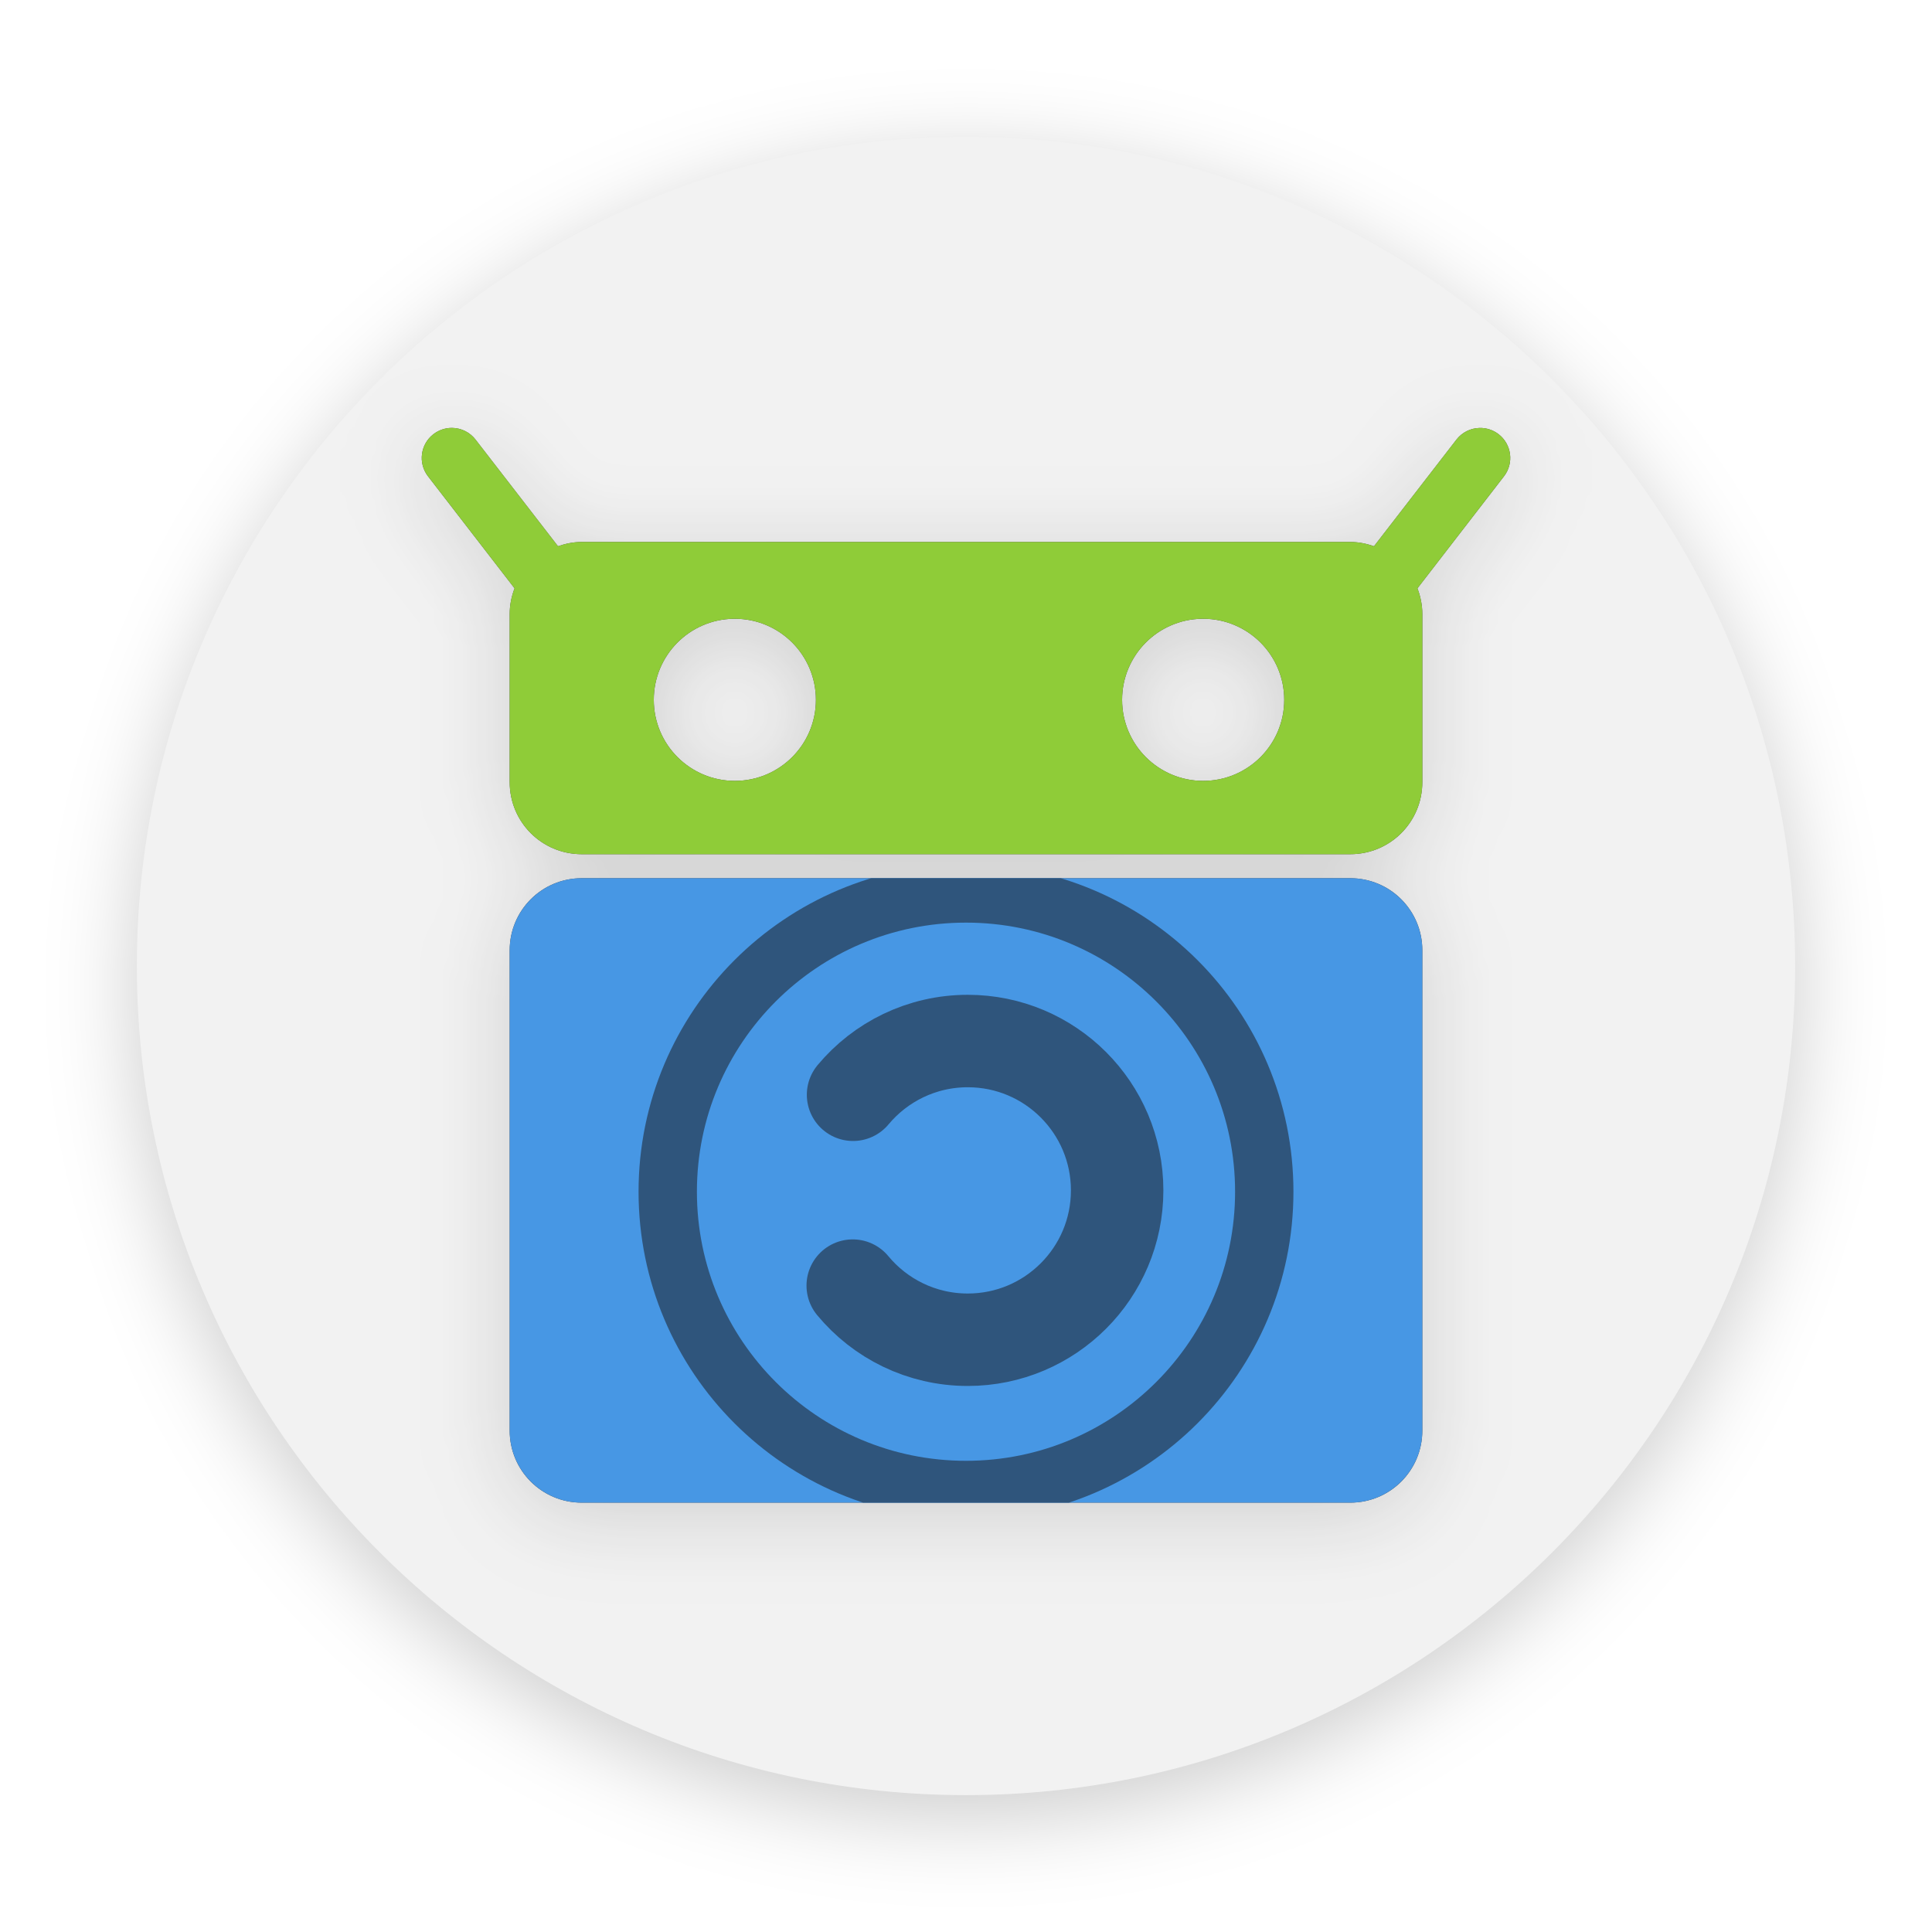
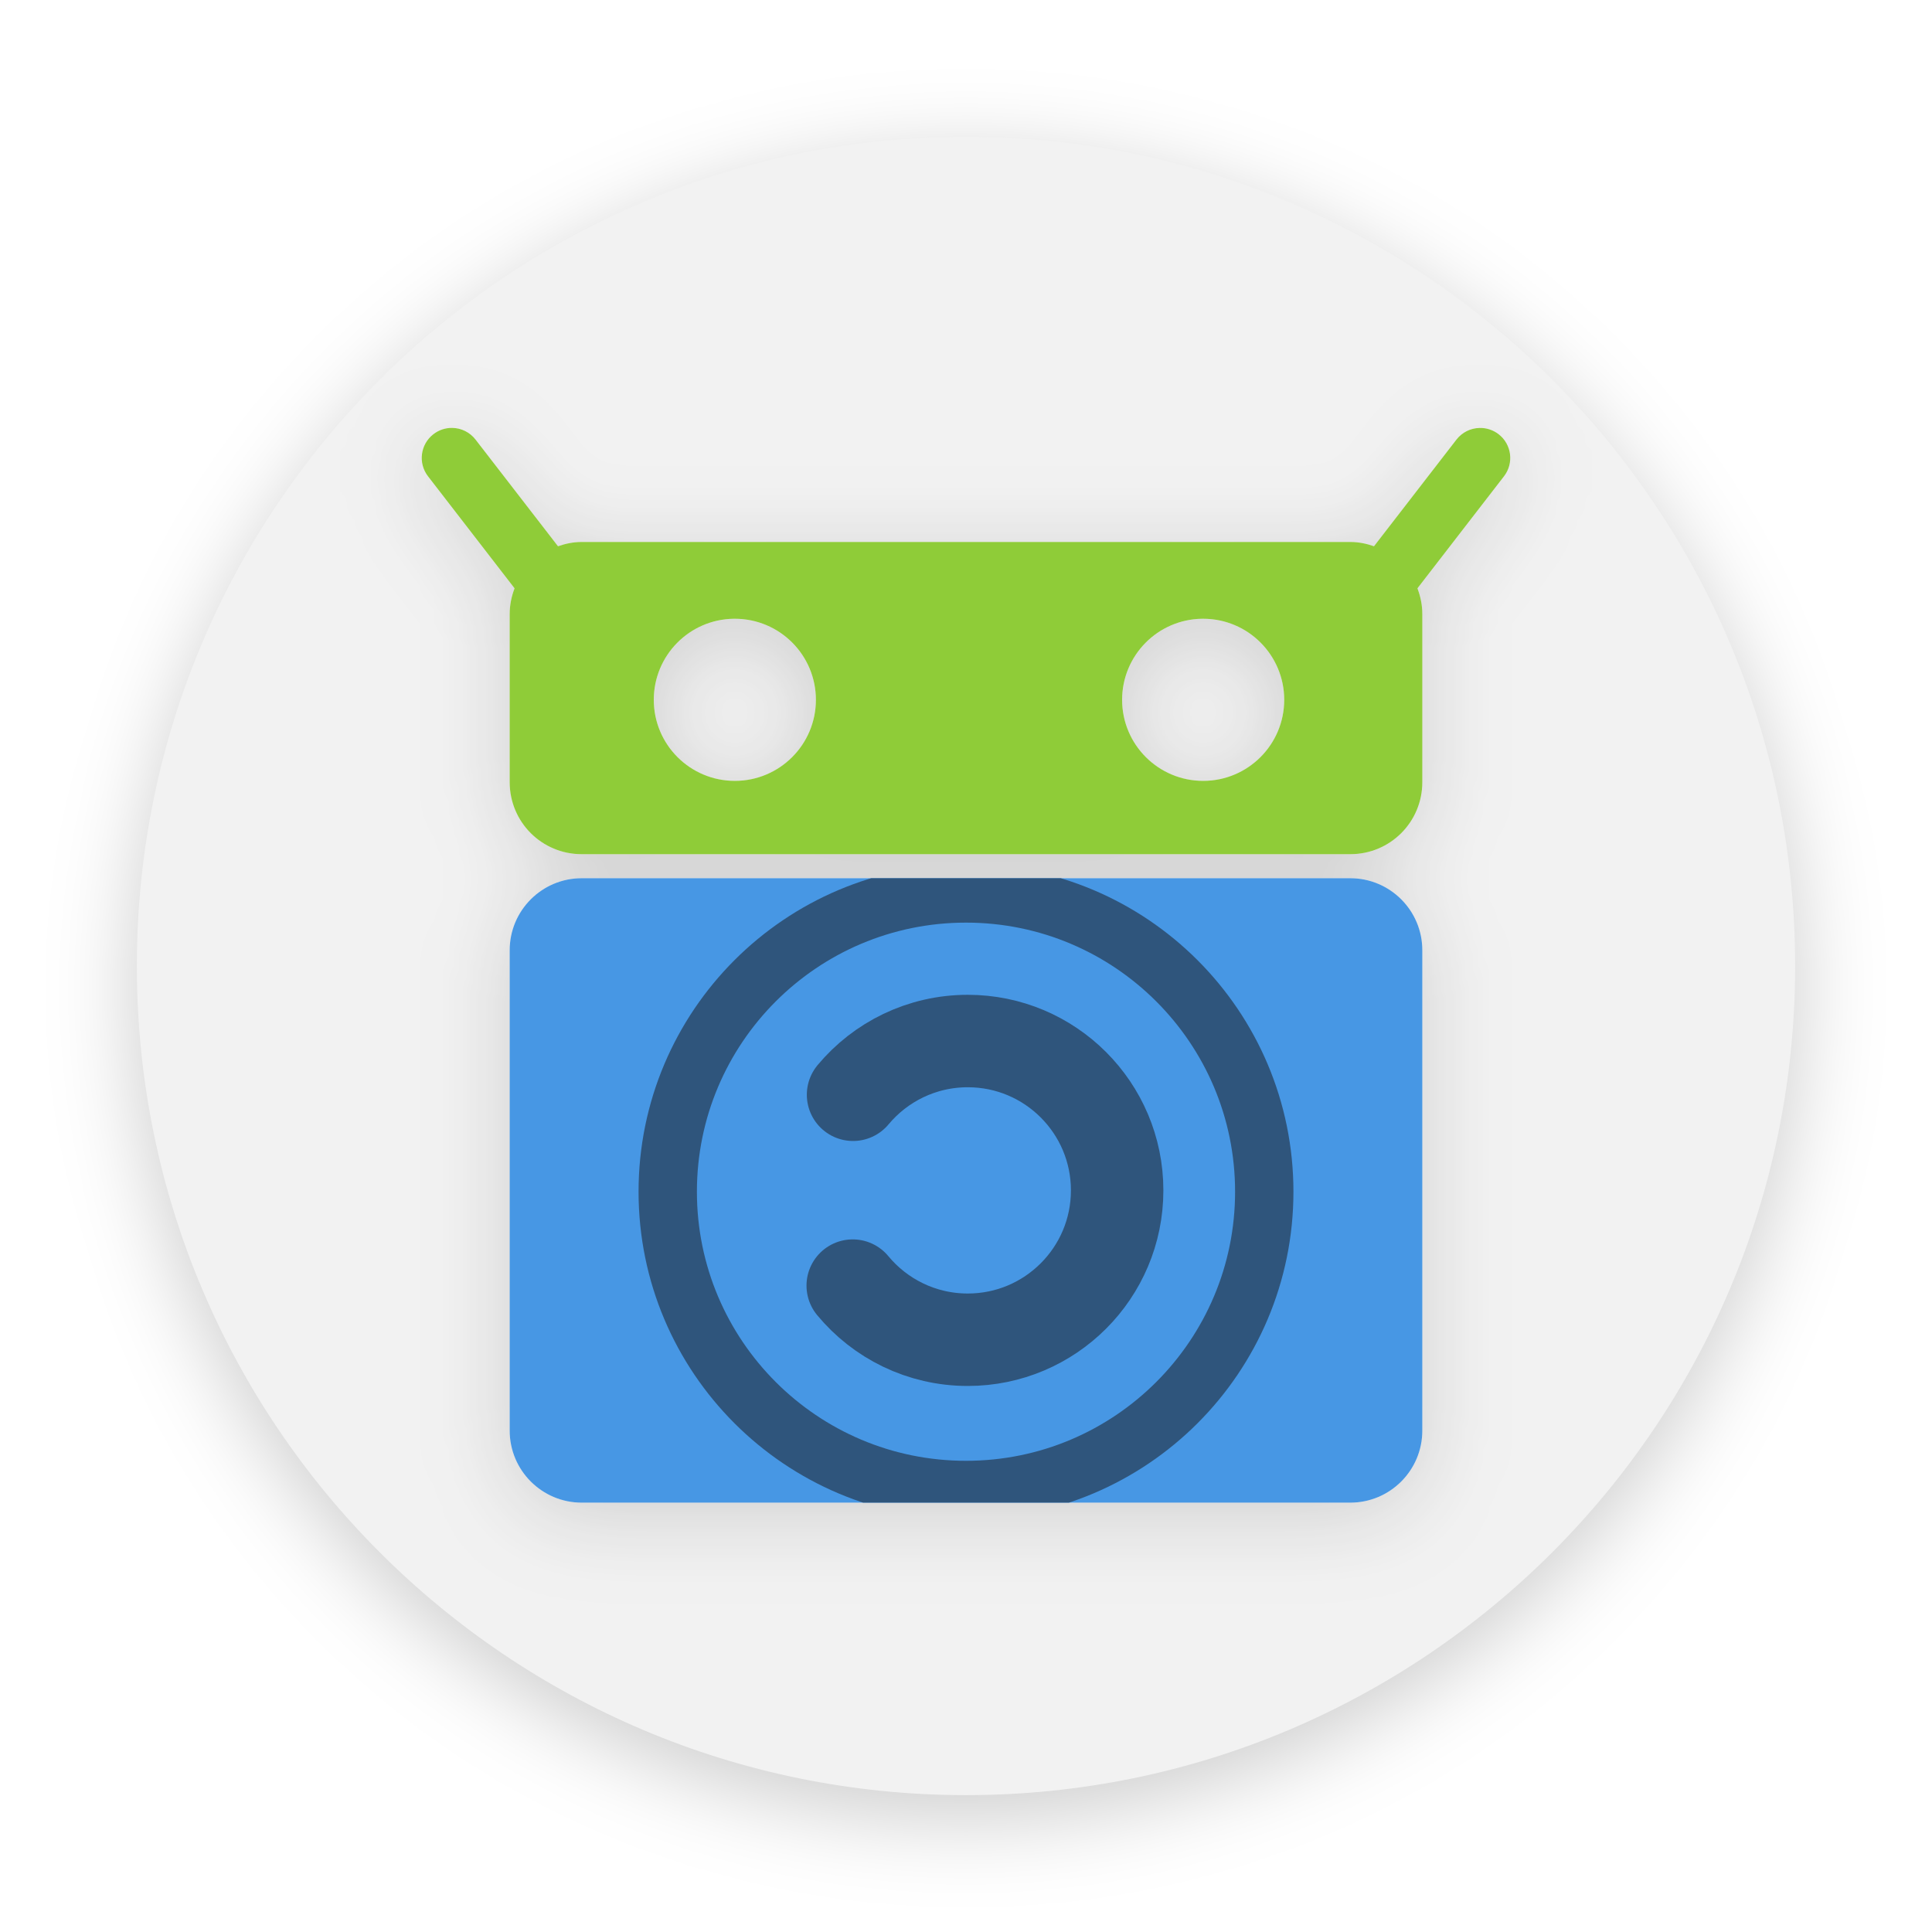
<svg xmlns="http://www.w3.org/2000/svg" width="907.525mm" height="907.525mm" viewBox="0 0 907.525 907.525" version="1.1" id="svg8">
  <defs id="defs2">
    <filter style="color-interpolation-filters:sRGB" id="filter4754">
      <feFlood flood-opacity="0.2" flood-color="rgb(0,0,0)" result="flood" id="feFlood4744" />
      <feComposite in="flood" in2="SourceGraphic" operator="in" result="composite1" id="feComposite4746" />
      <feGaussianBlur in="composite1" stdDeviation="20" result="blur" id="feGaussianBlur4748" />
      <feOffset dx="0" dy="10" result="offset" id="feOffset4750" />
      <feComposite in="SourceGraphic" in2="offset" operator="over" result="composite2" id="feComposite4752" />
    </filter>
    <filter style="color-interpolation-filters:sRGB;" id="filter1405">
      <feFlood flood-opacity="0.078" flood-color="rgb(0,0,0)" result="flood" id="feFlood1395" />
      <feComposite in="flood" in2="SourceGraphic" operator="in" result="composite1" id="feComposite1397" />
      <feGaussianBlur in="composite1" stdDeviation="20" result="blur" id="feGaussianBlur1399" />
      <feOffset dx="0" dy="10" result="offset" id="feOffset1401" />
      <feComposite in="SourceGraphic" in2="offset" operator="over" result="composite2" id="feComposite1403" />
    </filter>
    <clipPath clipPathUnits="userSpaceOnUse" id="clipPath3581">
      <rect style="display:inline;fill:#4797e4;fill-opacity:0.961;stroke:none;stroke-width:3.087;stroke-linecap:round;stroke-linejoin:miter;stroke-miterlimit:3;stroke-dasharray:none;stroke-dashoffset:0;stroke-opacity:1" id="rect3583" width="39.101" height="26.753" x="66.801" y="1025.397" rx="3.087" ry="3.087" />
    </clipPath>
    <filter style="color-interpolation-filters:sRGB;" id="filter4139">
      <feFlood flood-opacity="0.196" flood-color="rgb(0,0,0)" result="flood" id="feFlood4129" />
      <feComposite in="flood" in2="SourceGraphic" operator="in" result="composite1" id="feComposite4131" />
      <feGaussianBlur in="composite1" stdDeviation="20" result="blur" id="feGaussianBlur4133" />
      <feOffset dx="0" dy="6" result="offset" id="feOffset4135" />
      <feComposite in="SourceGraphic" in2="offset" operator="over" result="composite2" id="feComposite4137" />
    </filter>
    <clipPath clipPathUnits="userSpaceOnUse" id="clipPath4143">
      <circle style="fill:#f2f2f2;fill-opacity:1;stroke:none;stroke-width:0.273" id="circle4145" cx="4.349" cy="-39.648" r="389.479" clip-path="none" />
    </clipPath>
  </defs>
  <g id="layer1" transform="translate(449.4134,493.4107)">
    <circle style="fill:#f2f2f2;fill-opacity:1;stroke:none;stroke-width:0.265;filter:url(#filter4754)" id="path4586" cx="4.349" cy="-39.648" r="378.135" transform="matrix(1.03,0,0,1.03,-0.130471,1.189449)" clip-path="none" />
-     <path id="rect4146" style="display:inline;opacity:0.723;fill:#000000;fill-opacity:1;stroke:none;stroke-width:33.844;stroke-linecap:round;stroke-linejoin:miter;stroke-miterlimit:3;stroke-dasharray:none;stroke-dashoffset:0;stroke-opacity:1;filter:url(#filter4139)" d="m -237.217,-279.868 a 14.102,14.102 0 0 0 -8.607,2.953 14.102,14.102 0 0 0 -2.534,19.786 l 40.653,52.617 c -1.433,3.758 -2.291,7.802 -2.291,12.075 v 78.969 c 0,18.75 15.094,33.844 33.844,33.844 h 361.004 c 18.75,0 33.844,-15.095 33.844,-33.844 v -78.969 c 0,-4.273 -0.859,-8.317 -2.291,-12.075 l 40.652,-52.617 a 14.102,14.102 0 0 0 -2.534,-19.786 14.102,14.102 0 0 0 -8.902,-2.931 14.102,14.102 0 0 0 -10.885,5.464 l -38.736,50.105 c -3.505,-1.222 -7.217,-2.005 -11.149,-2.005 h -361.004 c -3.932,0 -7.644,0.783 -11.149,2.005 l -38.736,-50.105 a 14.102,14.102 0 0 0 -11.017,-5.486 14.102,14.102 0 0 0 -0.162,-5.3e-4 z m 132.699,89.656 a 38.075,38.075 0 0 1 0.284,0 38.075,38.075 0 0 1 38.075,38.075 38.075,38.075 0 0 1 -38.075,38.075 38.075,38.075 0 0 1 -38.074,-38.075 38.075,38.075 0 0 1 37.523,-38.075 38.075,38.075 0 0 1 0.267,0 z m 219.987,0 a 38.075,38.075 0 0 1 0.284,0 38.075,38.075 0 0 1 38.075,38.075 38.075,38.075 0 0 1 -38.075,38.075 38.075,38.075 0 0 1 -38.075,-38.075 38.075,38.075 0 0 1 37.524,-38.075 38.075,38.075 0 0 1 0.267,0 z m -291.622,121.871 c -18.75,0 -33.844,15.094 -33.844,33.844 V 191.13 c 0,18.75 15.094,33.844 33.844,33.844 h 361.004 c 18.75,0 33.844,-15.095 33.844,-33.844 V -34.498 c 0,-18.75 -15.094,-33.844 -33.844,-33.844 z" clip-path="url(#clipPath4143)" transform="translate(0,-12.54163)" />
+     <path id="rect4146" style="display:inline;opacity:0.723;fill-opacity:1;stroke:none;stroke-width:33.844;stroke-linecap:round;stroke-linejoin:miter;stroke-miterlimit:4;stroke-dasharray:none;stroke-dashoffset:0;stroke-opacity:1;filter:url(#filter4139);fill:#f2f2f2" d="m -237.217,-279.868 a 14.102,14.102 0 0 0 -8.607,2.953 14.102,14.102 0 0 0 -2.534,19.786 l 40.653,52.617 c -1.433,3.758 -2.291,7.802 -2.291,12.075 v 78.969 c 0,18.75 15.094,33.844 33.844,33.844 h 361.004 c 18.75,0 33.844,-15.095 33.844,-33.844 v -78.969 c 0,-4.273 -0.859,-8.317 -2.291,-12.075 l 40.652,-52.617 a 14.102,14.102 0 0 0 -2.534,-19.786 14.102,14.102 0 0 0 -8.902,-2.931 14.102,14.102 0 0 0 -10.885,5.464 l -38.736,50.105 c -3.505,-1.222 -7.217,-2.005 -11.149,-2.005 h -361.004 c -3.932,0 -7.644,0.783 -11.149,2.005 l -38.736,-50.105 a 14.102,14.102 0 0 0 -11.017,-5.486 14.102,14.102 0 0 0 -0.162,-5.3e-4 z m 132.699,89.656 a 38.075,38.075 0 0 1 0.284,0 38.075,38.075 0 0 1 38.075,38.075 38.075,38.075 0 0 1 -38.075,38.075 38.075,38.075 0 0 1 -38.074,-38.075 38.075,38.075 0 0 1 37.523,-38.075 38.075,38.075 0 0 1 0.267,0 z m 219.987,0 a 38.075,38.075 0 0 1 0.284,0 38.075,38.075 0 0 1 38.075,38.075 38.075,38.075 0 0 1 -38.075,38.075 38.075,38.075 0 0 1 -38.075,-38.075 38.075,38.075 0 0 1 37.524,-38.075 38.075,38.075 0 0 1 0.267,0 z m -291.622,121.871 c -18.75,0 -33.844,15.094 -33.844,33.844 V 191.13 c 0,18.75 15.094,33.844 33.844,33.844 h 361.004 c 18.75,0 33.844,-15.095 33.844,-33.844 V -34.498 c 0,-18.75 -15.094,-33.844 -33.844,-33.844 z" clip-path="url(#clipPath4143)" transform="translate(0,-12.54163)" />
    <g id="g3883" style="display:inline" transform="matrix(11.28138,0,0,11.28138,-266.4041,-11637.103)">
      <rect style="display:inline;fill:#4797e4;fill-opacity:1;stroke:none;stroke-width:3;stroke-linecap:round;stroke-linejoin:miter;stroke-miterlimit:3;stroke-dasharray:none;stroke-dashoffset:0;stroke-opacity:1" id="rect3873" width="38" height="26" x="5" y="1024.362" rx="3" ry="3" />
      <g id="g3879" transform="matrix(0.9718417,0,0,0.9718417,-59.91963,27.83831)" style="stroke:#2f557c;stroke-opacity:1" clip-path="url(#clipPath3581)">
        <circle style="fill:none;fill-opacity:0.961;stroke:#2f557c;stroke-width:2.5;stroke-linejoin:round;stroke-miterlimit:4;stroke-dasharray:none;stroke-opacity:1;paint-order:normal" id="circle3875" cx="86.351" cy="1038.829" r="12.779" />
        <path id="path3877" style="opacity:1;fill:none;fill-opacity:0.961;stroke:#2f557c;stroke-width:3.961;stroke-linecap:round;stroke-linejoin:round;stroke-miterlimit:4;stroke-dasharray:none;stroke-opacity:1;paint-order:normal" d="m 81.512,1034.675 c 1.174,-1.407 2.94,-2.302 4.916,-2.302 3.534,0 6.399,2.865 6.399,6.399 1.2e-5,3.534 -2.865,6.399 -6.399,6.399 -1.984,0 -3.756,-0.902 -4.93,-2.319" />
      </g>
      <path id="path3881" style="color:#000000;font-style:normal;font-variant:normal;font-weight:normal;font-stretch:normal;font-size:medium;line-height:normal;font-family:sans-serif;font-variant-ligatures:normal;font-variant-position:normal;font-variant-caps:normal;font-variant-numeric:normal;font-variant-alternates:normal;font-variant-east-asian:normal;font-feature-settings:normal;font-variation-settings:normal;text-indent:0;text-align:start;text-decoration:none;text-decoration-line:none;text-decoration-style:solid;text-decoration-color:#000000;letter-spacing:normal;word-spacing:normal;text-transform:none;writing-mode:lr-tb;direction:ltr;text-orientation:mixed;dominant-baseline:auto;baseline-shift:baseline;text-anchor:start;white-space:normal;shape-padding:0;shape-margin:0;inline-size:0;clip-rule:nonzero;display:inline;overflow:visible;visibility:visible;isolation:auto;mix-blend-mode:normal;color-interpolation:sRGB;color-interpolation-filters:linearRGB;solid-color:#000000;solid-opacity:1;vector-effect:none;fill:#8fcc38;fill-opacity:1;fill-rule:evenodd;stroke:none;stroke-width:2.5;stroke-linecap:round;stroke-linejoin:miter;stroke-miterlimit:4;stroke-dasharray:none;stroke-dashoffset:0;stroke-opacity:1;color-rendering:auto;image-rendering:auto;shape-rendering:auto;text-rendering:auto;enable-background:accumulate;stop-color:#000000" d="M 2.602,1.25 A 1.25,1.25 0 0 0 1.824,1.512 1.25,1.25 0 0 0 1.6,3.266 L 5.203,7.93 C 5.076,8.263 5,8.621 5,9 v 7 c 0,1.662 1.338,3 3,3 h 32 c 1.662,0 3,-1.338 3,-3 V 9 C 43,8.621 42.924,8.263 42.797,7.93 L 46.4,3.266 A 1.25,1.25 0 0 0 46.176,1.512 1.25,1.25 0 0 0 45.387,1.252 1.25,1.25 0 0 0 44.422,1.736 L 40.988,6.178 C 40.678,6.069 40.349,6 40,6 H 8 C 7.651,6 7.322,6.069 7.012,6.178 L 3.578,1.736 A 1.25,1.25 0 0 0 2.602,1.25 Z M 14.326,9.197 a 3.375,3.375 0 0 1 0.049,0 3.375,3.375 0 0 1 3.375,3.375 3.375,3.375 0 0 1 -3.375,3.375 3.375,3.375 0 0 1 -3.375,-3.375 3.375,3.375 0 0 1 3.326,-3.375 z m 19.5,0 a 3.375,3.375 0 0 1 0.049,0 3.375,3.375 0 0 1 3.375,3.375 3.375,3.375 0 0 1 -3.375,3.375 3.375,3.375 0 0 1 -3.375,-3.375 3.375,3.375 0 0 1 3.326,-3.375 z" transform="translate(0,1004.362)" />
    </g>
  </g>
</svg>
